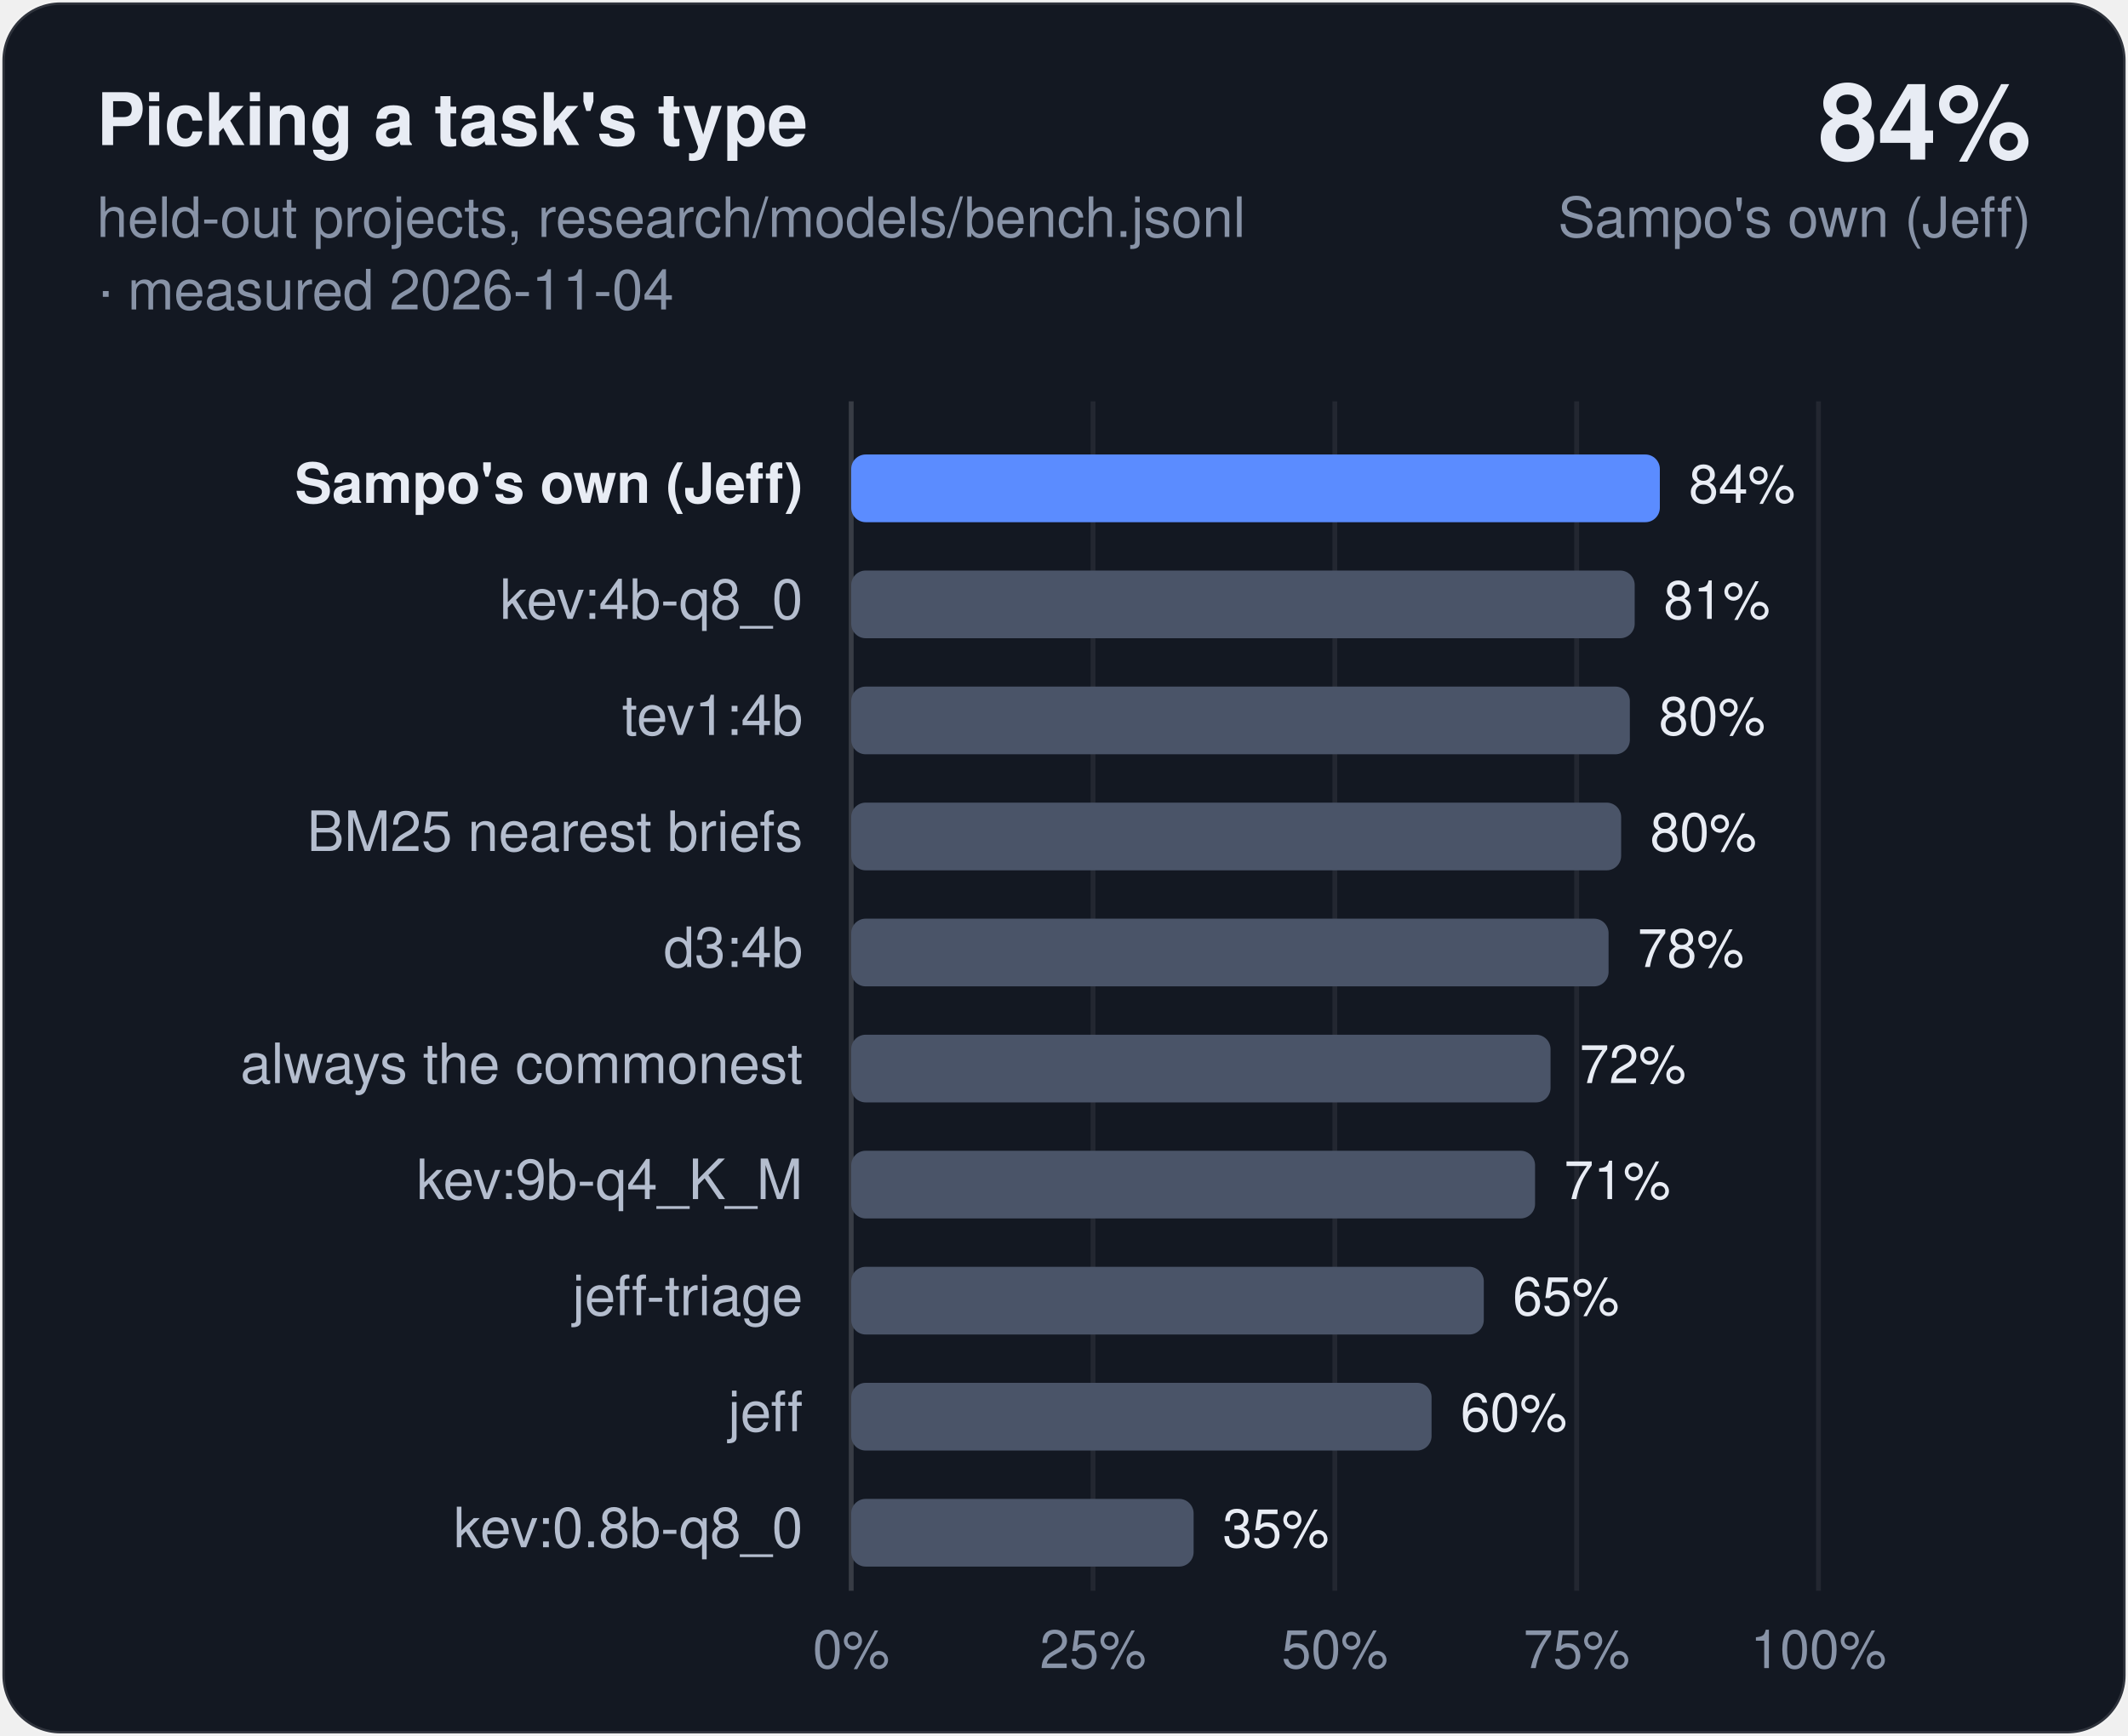
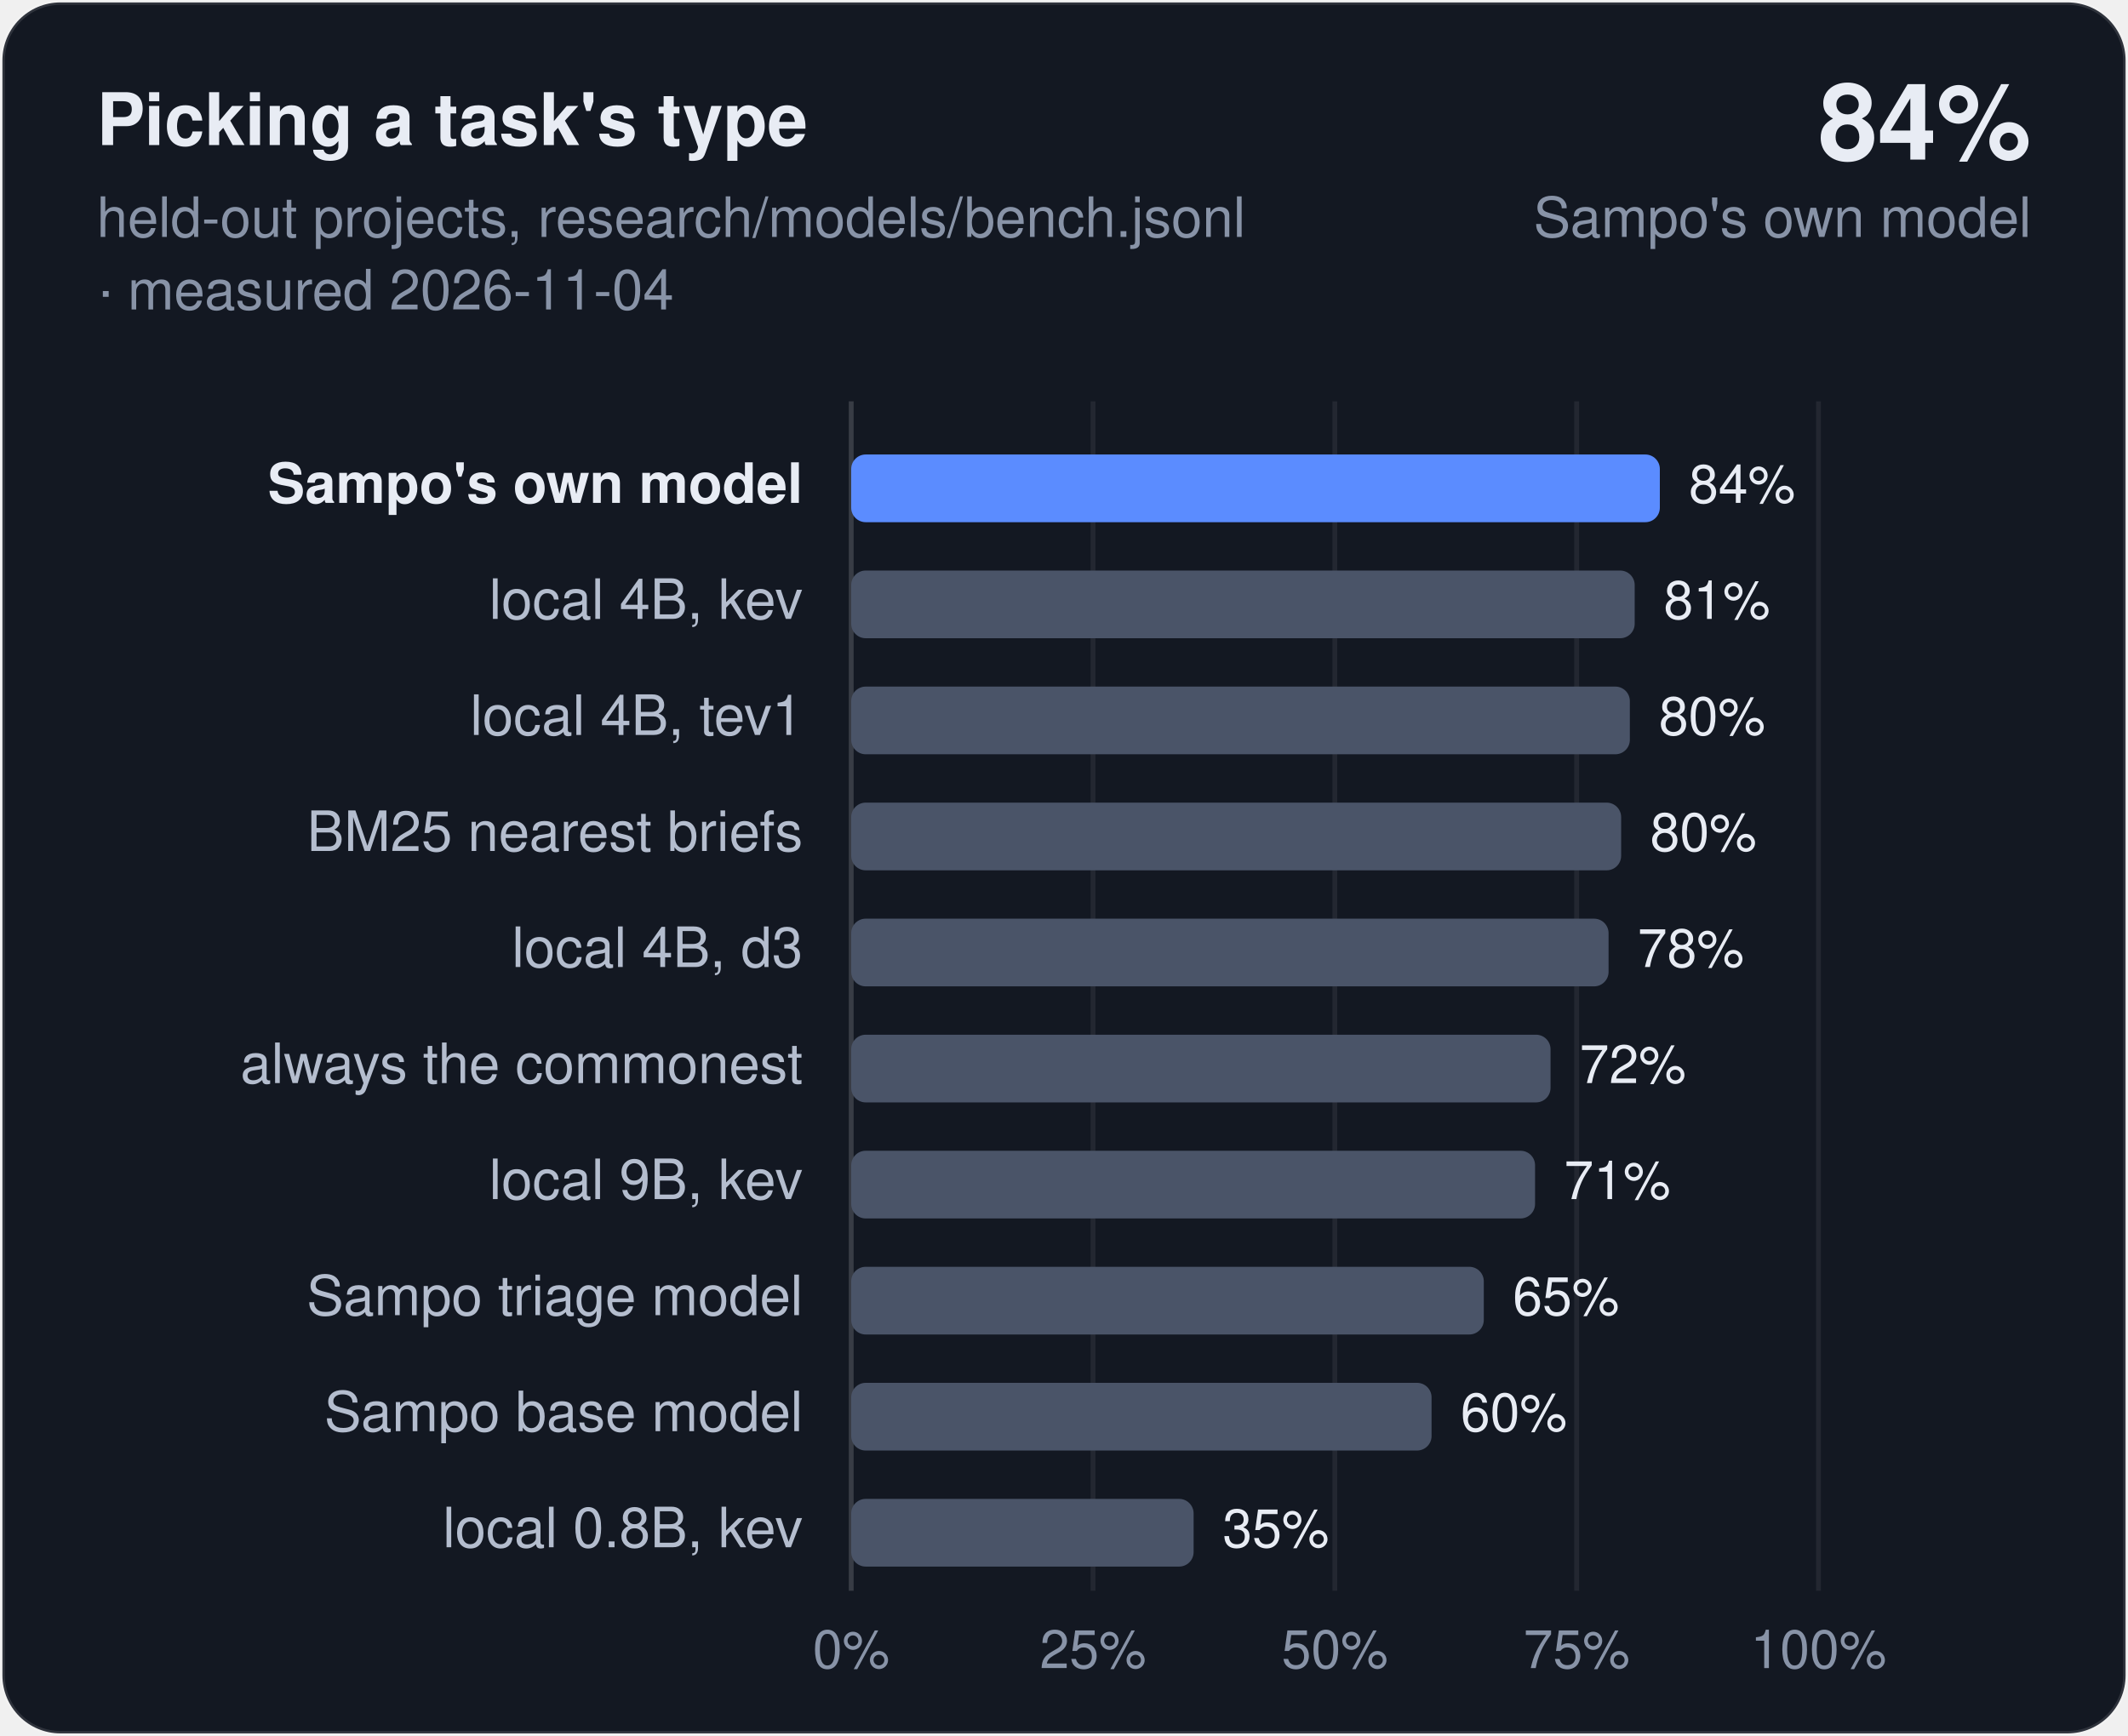
- <svg xmlns="http://www.w3.org/2000/svg" viewBox="0 0 440 359" width="440" height="359" role="img" aria-label="Picking a task's type, measured 2026-11-04: Sampo's own (Jeff) 84%; kev:4b-q8_0 81%; tev1:4b 80%; BM25 nearest briefs 80%; d3:4b 78%; always the commonest 72%; kev:9b-q4_K_M 71%; jeff-triage 65%; jeff 60%; kev:0.8b-q8_0 35%">
+ <svg xmlns="http://www.w3.org/2000/svg" viewBox="0 0 440 359" width="440" height="359" role="img" aria-label="Picking a task's type, measured 2026-11-04: Sampo's own model 84%; local 4B, kev 81%; local 4B, tev1 80%; BM25 nearest briefs 80%; local 4B, d3 78%; always the commonest 72%; local 9B, kev 71%; Sampo triage model 65%; Sampo base model 60%; local 0.8B, kev 35%">
  <style>text{font-family:-apple-system,BlinkMacSystemFont,'Segoe UI',Helvetica,Arial,sans-serif;fill:#B4BDCE}.i{fill:#E8ECF4}.m{fill:#8893A7}.b{font-weight:600;fill:#E8ECF4}.c{font-family:ui-monospace,SFMono-Regular,Menlo,Consolas,monospace;fill:#7AA2FF}.l{fill:#7AA2FF}</style>
  <rect x="0.5" y="0.5" width="439" height="358" rx="12" fill="#131822" stroke="#FFFFFF" stroke-opacity=".12" />
  <text x="20" y="30" font-size="15" class="b">Picking a task's type</text>
  <text x="420" y="33" font-size="22" class="i" font-weight="650" text-anchor="end">84%</text>
-   <text x="420" y="49" font-size="11.5" class="m" text-anchor="end">Sampo's own (Jeff)</text>
+   <text x="420" y="49" font-size="11.5" class="m" text-anchor="end">Sampo's own model</text>
  <text x="20" y="49" font-size="11.5" class="m" xml:space="preserve">held-out projects, research/models/bench.jsonl</text>
  <text x="20" y="64" font-size="11.5" class="m" xml:space="preserve">· measured 2026-11-04</text>
  <line x1="176.0" y1="83" x2="176.0" y2="329" stroke="#FFFFFF" stroke-opacity=".16" />
  <text x="176.0" y="345" font-size="11" class="m" text-anchor="middle">0%</text>
  <line x1="226.0" y1="83" x2="226.0" y2="329" stroke="#FFFFFF" stroke-opacity=".07" />
  <text x="226.0" y="345" font-size="11" class="m" text-anchor="middle">25%</text>
  <line x1="276.0" y1="83" x2="276.0" y2="329" stroke="#FFFFFF" stroke-opacity=".07" />
  <text x="276.0" y="345" font-size="11" class="m" text-anchor="middle">50%</text>
  <line x1="326.0" y1="83" x2="326.0" y2="329" stroke="#FFFFFF" stroke-opacity=".07" />
  <text x="326.0" y="345" font-size="11" class="m" text-anchor="middle">75%</text>
  <line x1="376.0" y1="83" x2="376.0" y2="329" stroke="#FFFFFF" stroke-opacity=".07" />
  <text x="376.0" y="345" font-size="11" class="m" text-anchor="middle">100%</text>
-   <text x="166" y="104" font-size="11.5" class="b" text-anchor="end">Sampo's own (Jeff)</text>
+   <text x="166" y="104" font-size="11.5" class="b" text-anchor="end">Sampo's own model</text>
  <rect x="176" y="94" width="167.2" height="14" rx="3" fill="#5B8CFF" />
  <text x="349.2" y="104" font-size="11" class="i">84%</text>
-   <text x="166" y="128" font-size="11.5" class="" text-anchor="end">kev:4b-q8_0</text>
+   <text x="166" y="128" font-size="11.5" class="" text-anchor="end">local 4B, kev</text>
  <rect x="176" y="118" width="162.0" height="14" rx="3" fill="#4A5468" />
  <text x="344.0" y="128" font-size="11" class="i">81%</text>
-   <text x="166" y="152" font-size="11.5" class="" text-anchor="end">tev1:4b</text>
+   <text x="166" y="152" font-size="11.5" class="" text-anchor="end">local 4B, tev1</text>
  <rect x="176" y="142" width="161.0" height="14" rx="3" fill="#4A5468" />
  <text x="343.0" y="152" font-size="11" class="i">80%</text>
  <text x="166" y="176" font-size="11.5" class="" text-anchor="end">BM25 nearest briefs</text>
  <rect x="176" y="166" width="159.2" height="14" rx="3" fill="#4A5468" />
  <text x="341.2" y="176" font-size="11" class="i">80%</text>
-   <text x="166" y="200" font-size="11.5" class="" text-anchor="end">d3:4b</text>
+   <text x="166" y="200" font-size="11.5" class="" text-anchor="end">local 4B, d3</text>
  <rect x="176" y="190" width="156.6" height="14" rx="3" fill="#4A5468" />
  <text x="338.6" y="200" font-size="11" class="i">78%</text>
  <text x="166" y="224" font-size="11.5" class="" text-anchor="end">always the commonest</text>
  <rect x="176" y="214" width="144.6" height="14" rx="3" fill="#4A5468" />
  <text x="326.6" y="224" font-size="11" class="i">72%</text>
-   <text x="166" y="248" font-size="11.5" class="" text-anchor="end">kev:9b-q4_K_M</text>
+   <text x="166" y="248" font-size="11.5" class="" text-anchor="end">local 9B, kev</text>
  <rect x="176" y="238" width="141.4" height="14" rx="3" fill="#4A5468" />
  <text x="323.4" y="248" font-size="11" class="i">71%</text>
-   <text x="166" y="272" font-size="11.5" class="" text-anchor="end">jeff-triage</text>
+   <text x="166" y="272" font-size="11.5" class="" text-anchor="end">Sampo triage model</text>
  <rect x="176" y="262" width="130.8" height="14" rx="3" fill="#4A5468" />
  <text x="312.8" y="272" font-size="11" class="i">65%</text>
-   <text x="166" y="296" font-size="11.5" class="" text-anchor="end">jeff</text>
+   <text x="166" y="296" font-size="11.5" class="" text-anchor="end">Sampo base model</text>
  <rect x="176" y="286" width="120.0" height="14" rx="3" fill="#4A5468" />
  <text x="302.0" y="296" font-size="11" class="i">60%</text>
-   <text x="166" y="320" font-size="11.5" class="" text-anchor="end">kev:0.8b-q8_0</text>
+   <text x="166" y="320" font-size="11.5" class="" text-anchor="end">local 0.8B, kev</text>
  <rect x="176" y="310" width="70.8" height="14" rx="3" fill="#4A5468" />
  <text x="252.8" y="320" font-size="11" class="i">35%</text>
</svg>
